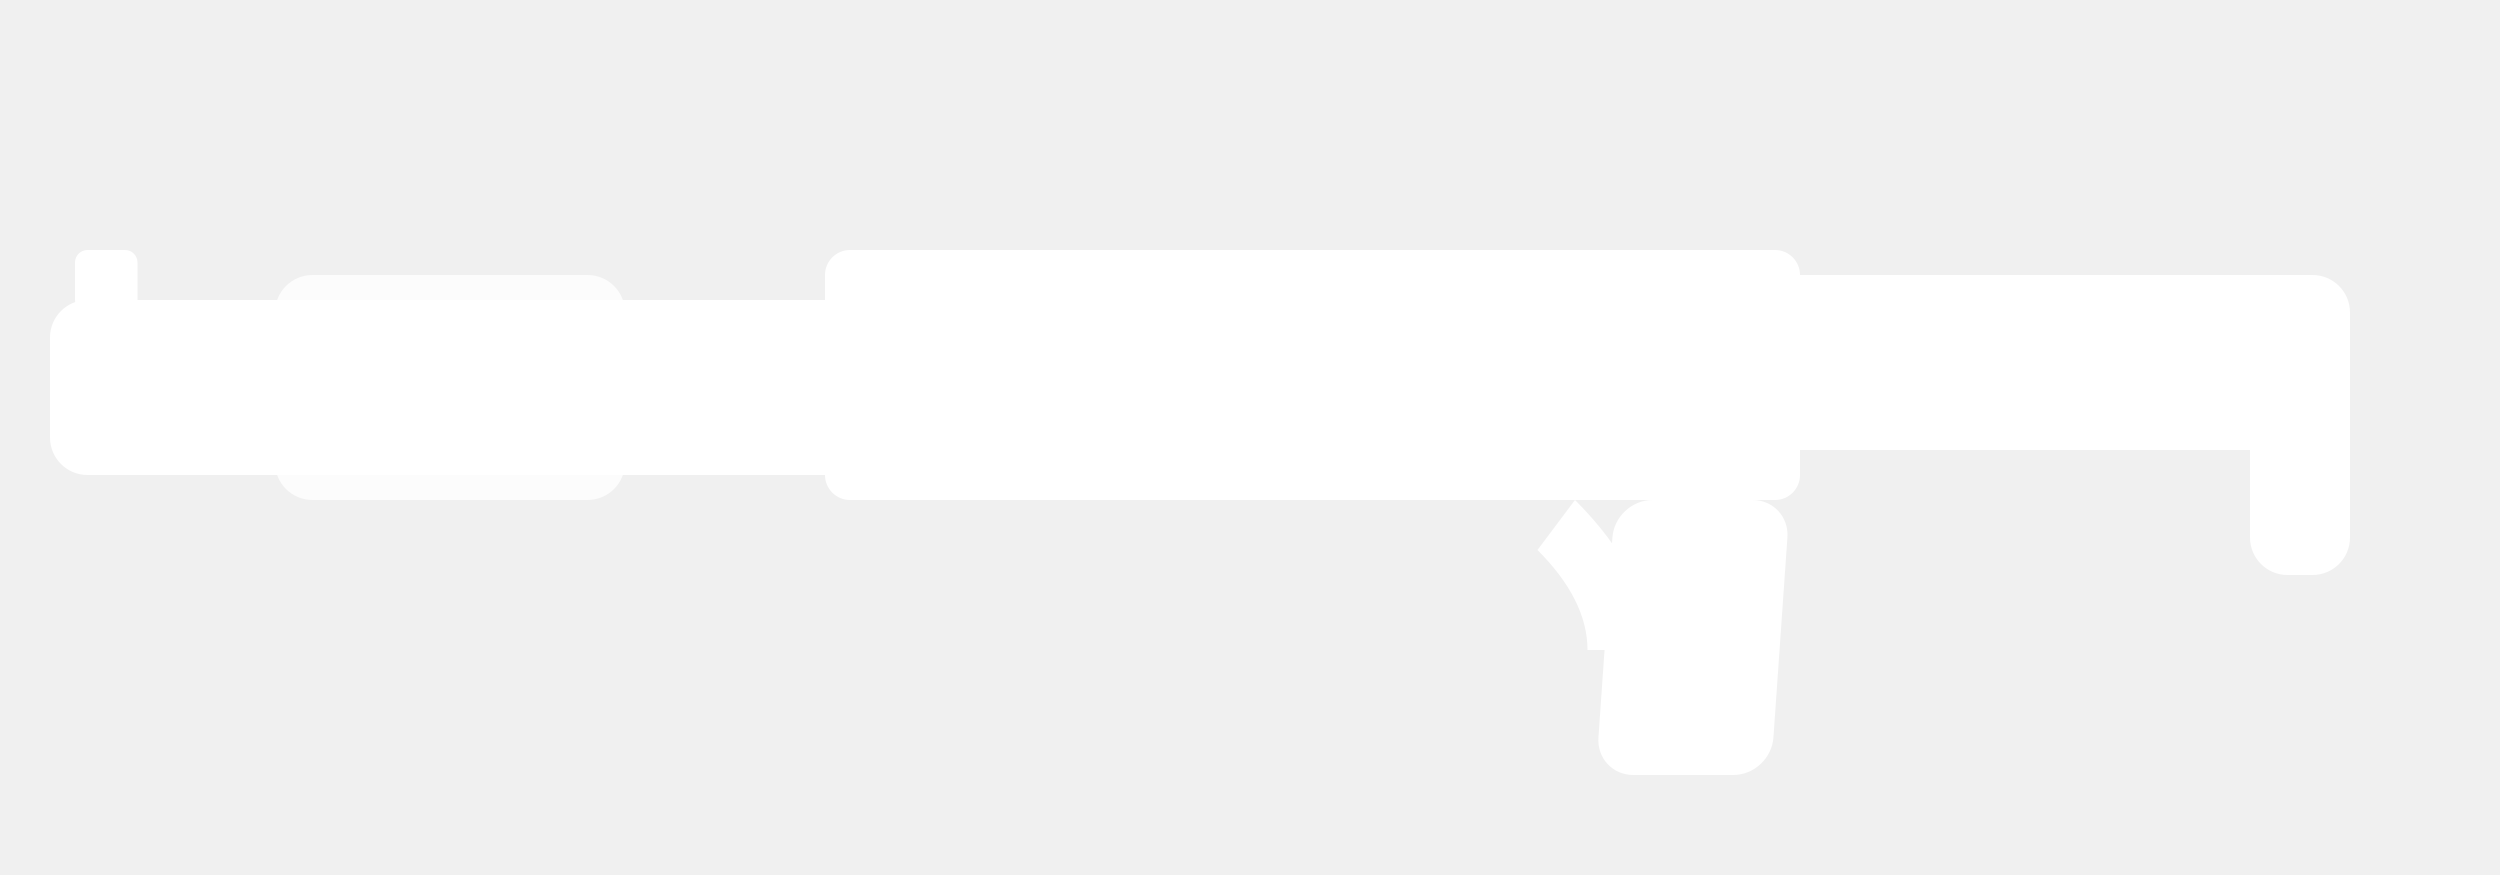
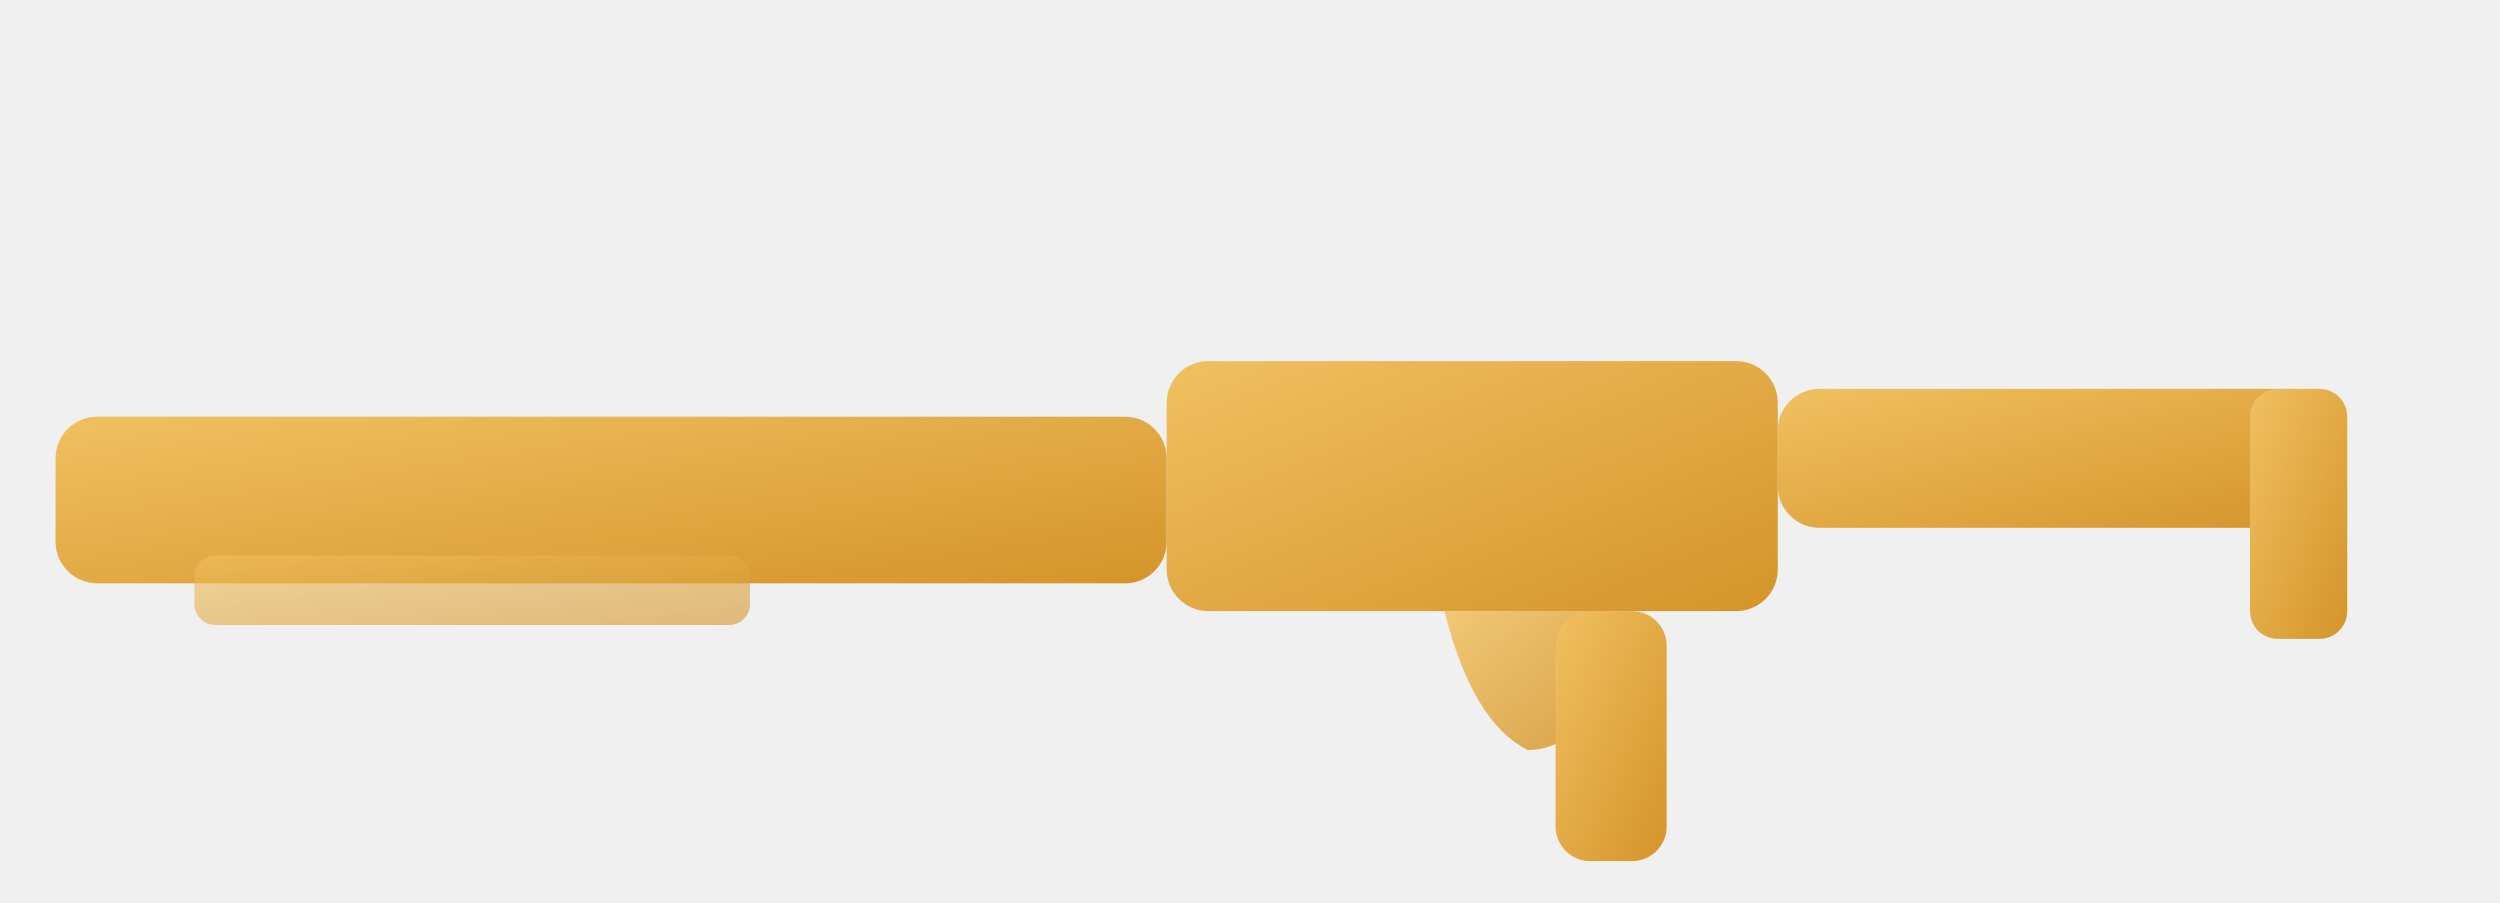
- <svg xmlns="http://www.w3.org/2000/svg" viewBox="0 0 200 70">
-   <g fill="white">
-     <rect x="4" y="24" width="95" height="14" rx="3" />
-     <rect x="22" y="22" width="28" height="18" rx="3" opacity="0.8" />
-     <rect x="66" y="20" width="78" height="20" rx="2" />
-     <rect x="138" y="22" width="50" height="14" rx="4" />
-     <rect x="180" y="22" width="8" height="24" rx="3" />
-     <rect x="132" y="40" width="14" height="22" rx="3" transform="skewX(-4)" />
-     <path d="M126 40 Q132 46 132 52 L127 52 Q127 48 123 44Z" />
-     <rect x="6" y="20" width="5" height="5" rx="1" />
+ <svg xmlns="http://www.w3.org/2000/svg" viewBox="0 0 180 65">
+   <defs>
+     <linearGradient id="nova-grad" x1="0%" y1="0%" x2="100%" y2="100%">
+       <stop offset="0%" stop-color="#F0C060" />
+       <stop offset="100%" stop-color="#D4942A" />
+     </linearGradient>
+   </defs>
+   <g fill="url(#nova-grad)">
+     <rect x="4" y="30" width="80" height="12" rx="3" />
+     <rect x="14" y="40" width="40" height="5" rx="1.5" opacity="0.6" />
+     <rect x="84" y="26" width="44" height="18" rx="3" />
+     <rect x="128" y="28" width="40" height="10" rx="3" />
+     <rect x="162" y="28" width="7" height="18" rx="2" />
+     <path d="M104 44 Q106 52 110 54 Q114 54 116 48 L116 44Z" opacity="0.85" />
+     <rect x="112" y="44" width="8" height="18" rx="2.5" />
  </g>
</svg>
